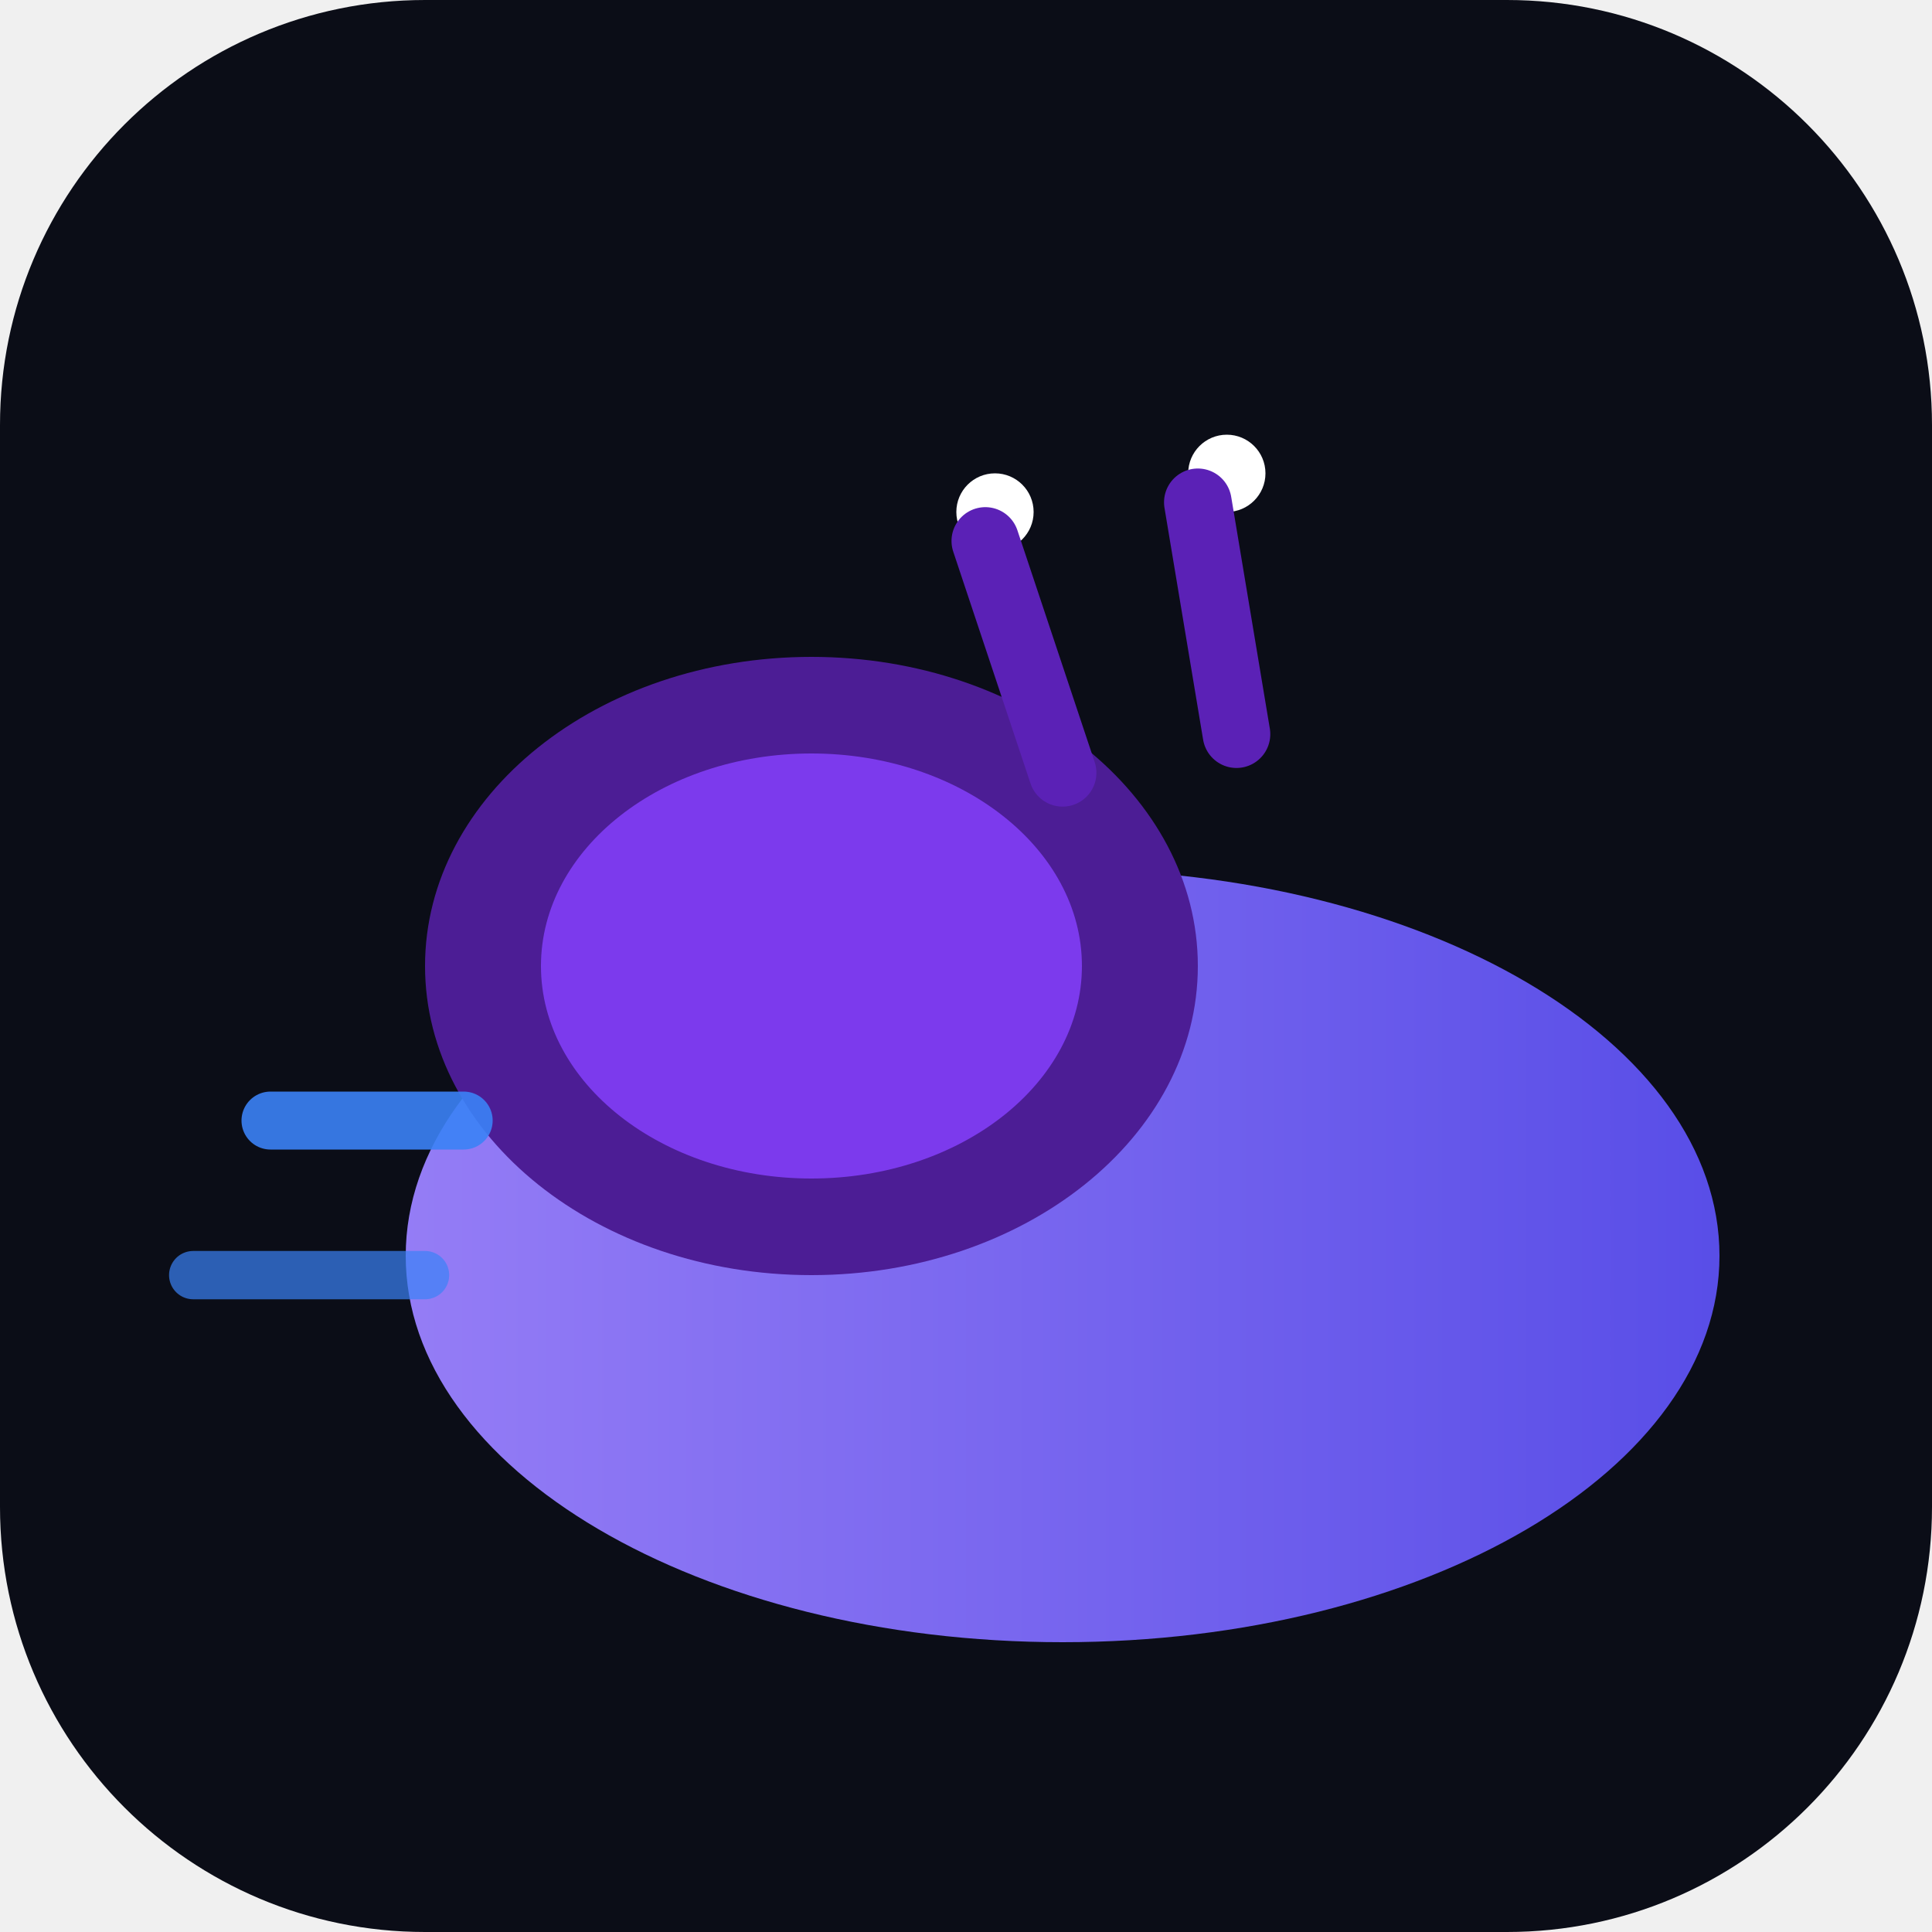
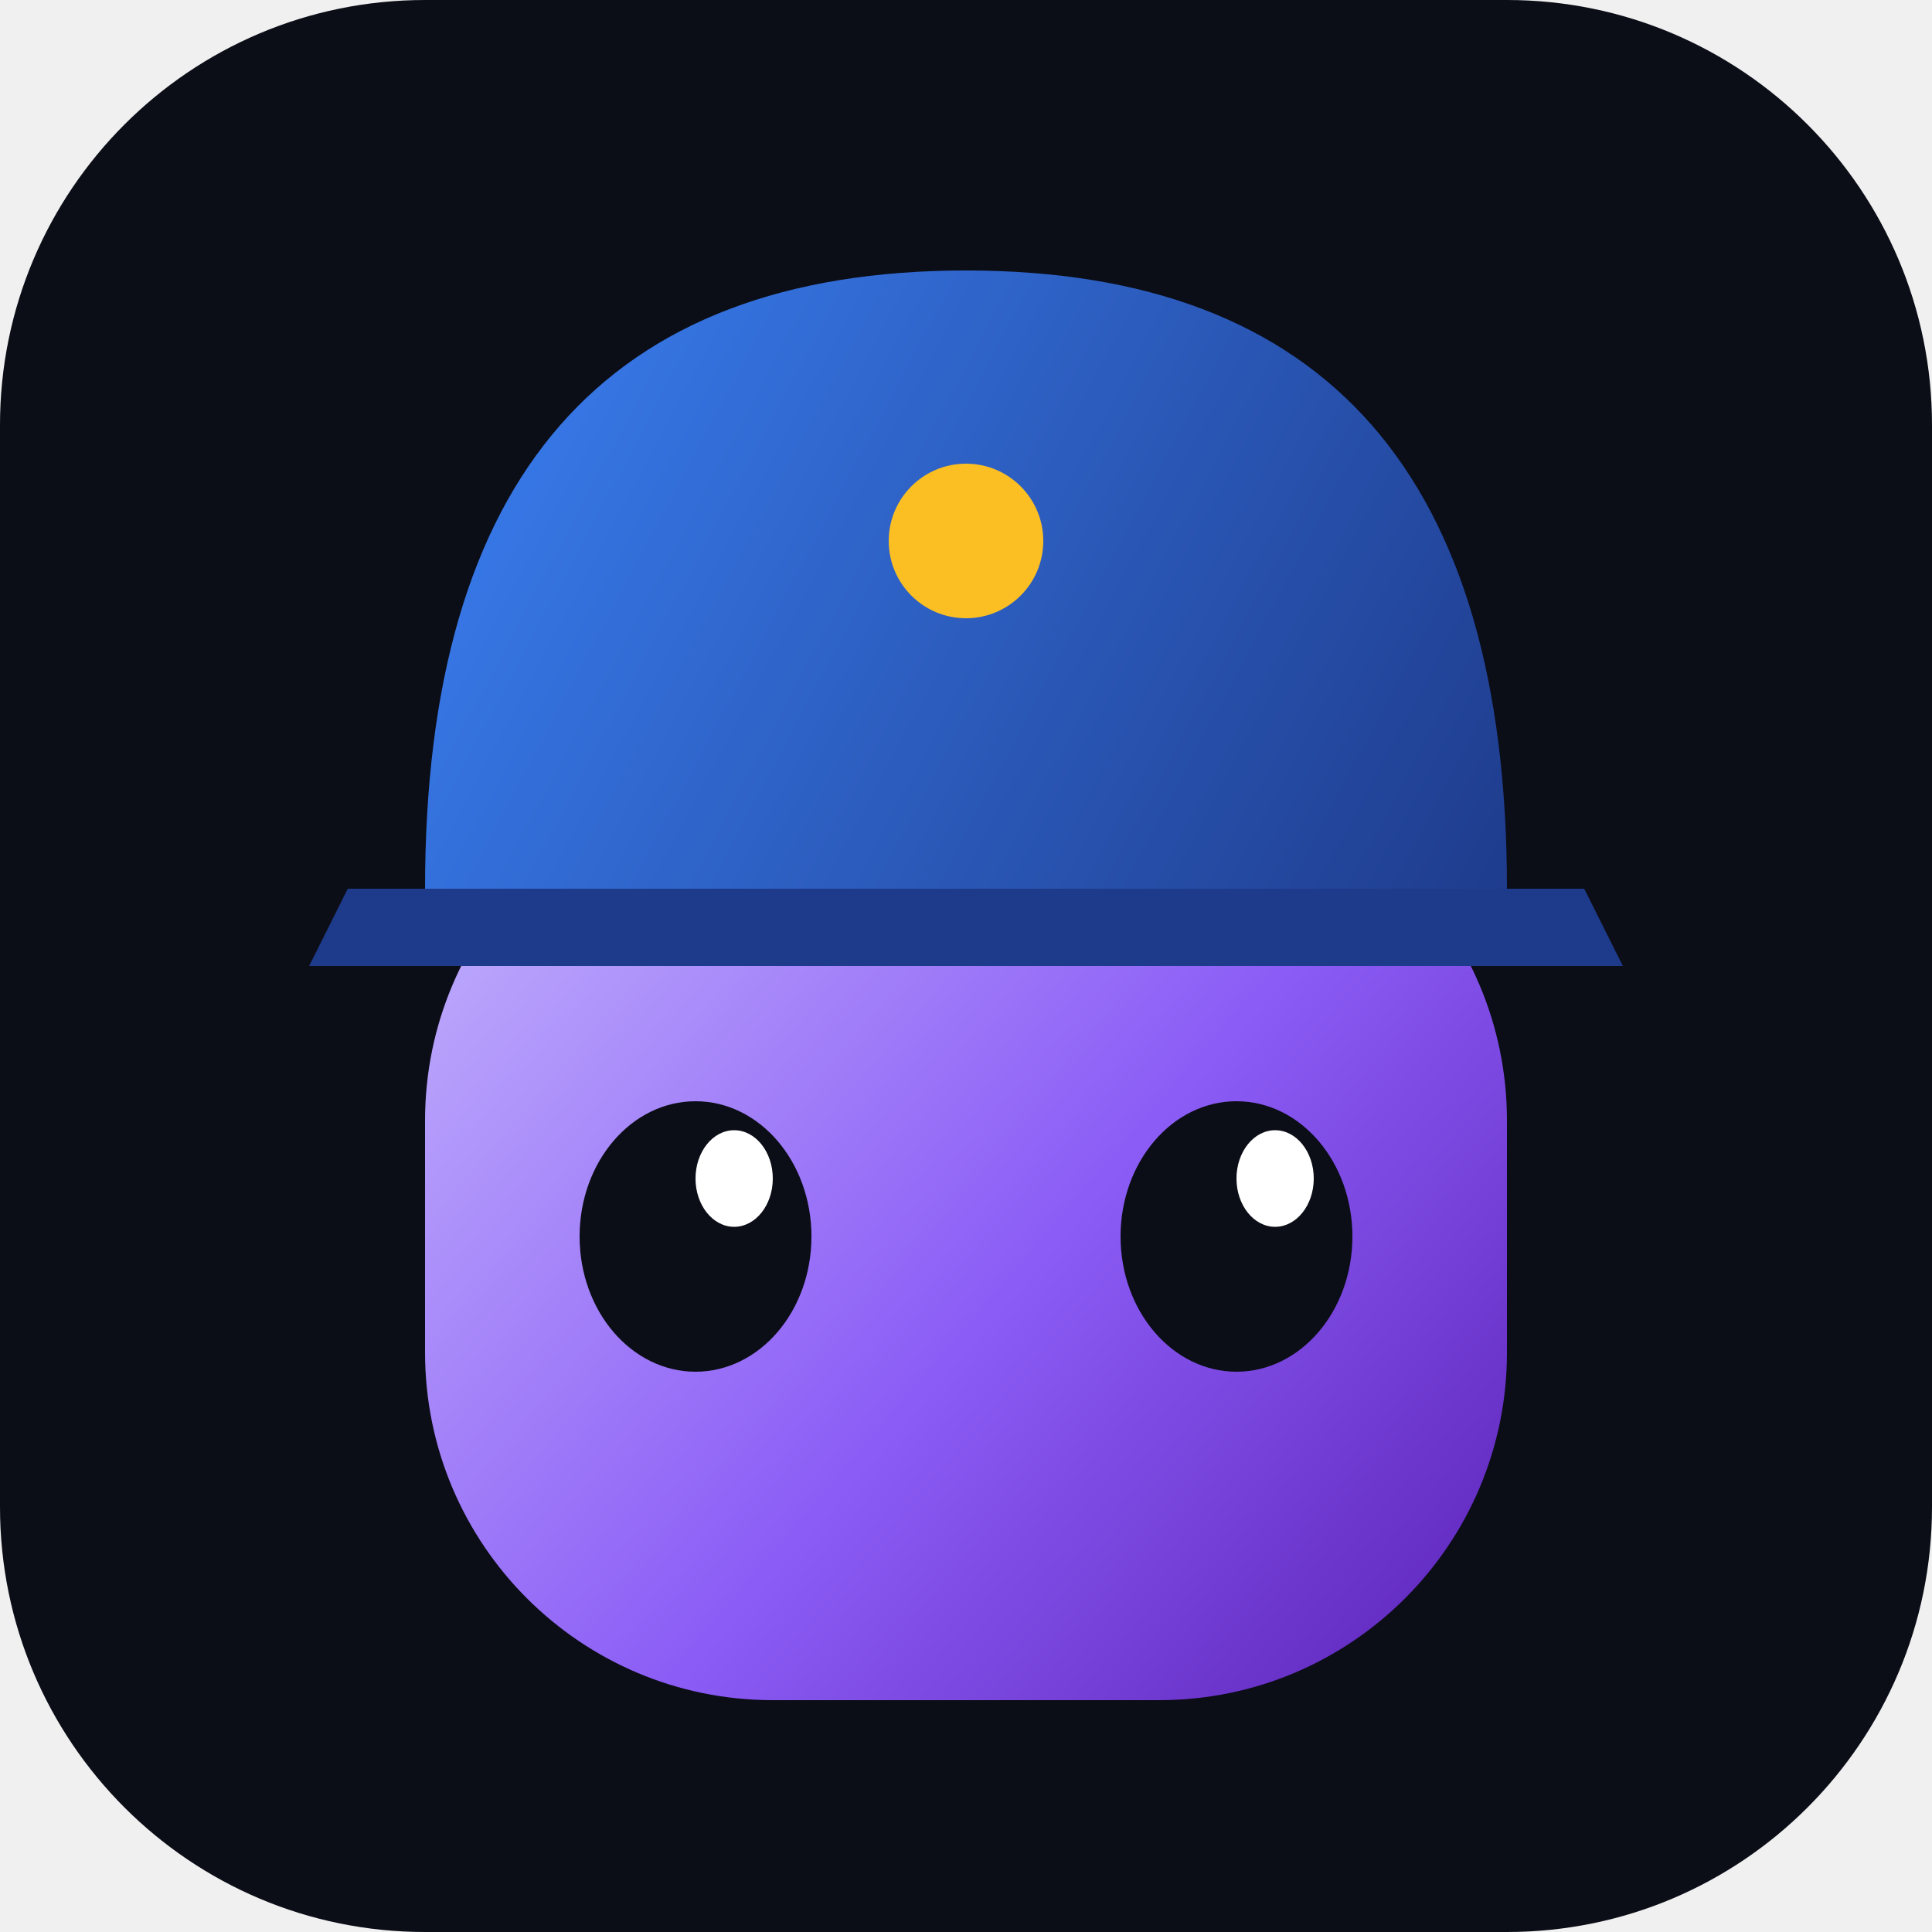
<svg xmlns="http://www.w3.org/2000/svg" width="64" height="64" viewBox="0 0 100 100">
  <defs>
-     <linearGradient id="favBody" x1="0" y1="50" x2="100" y2="50" gradientUnits="userSpaceOnUse">
-       <stop offset="0%" stop-color="#A78BFA" />
-       <stop offset="100%" stop-color="#4F46E5" />
+     <linearGradient id="favBody" x1="22" y1="40" x2="78" y2="88" gradientUnits="userSpaceOnUse">
+       <stop offset="0%" stop-color="#C4B5FD" />
+       <stop offset="55%" stop-color="#8B5CF6" />
+       <stop offset="100%" stop-color="#5B21B6" />
+     </linearGradient>
+     <linearGradient id="favCap" x1="20" y1="14" x2="80" y2="46" gradientUnits="userSpaceOnUse">
+       <stop offset="0%" stop-color="#3B82F6" />
+       <stop offset="100%" stop-color="#1E3A8A" />
    </linearGradient>
  </defs>
  <rect width="100" height="100" rx="22" fill="#0B0D17" />
-   <ellipse cx="55" cy="65" rx="34" ry="20" fill="url(#favBody)" />
-   <ellipse cx="42" cy="50" rx="20" ry="16" fill="#4C1D95" />
-   <ellipse cx="42" cy="50" rx="14" ry="11" fill="#7C3AED" />
-   <circle cx="50" cy="28" r="5" fill="#0B0D17" />
-   <circle cx="62" cy="26" r="5" fill="#0B0D17" />
-   <circle cx="51.5" cy="26.5" r="2" fill="white" />
-   <circle cx="63.5" cy="24.5" r="2" fill="white" />
-   <line x1="55" y1="40" x2="51" y2="28" stroke="#5B21B6" stroke-width="3.5" stroke-linecap="round" />
-   <line x1="64" y1="38" x2="62" y2="26" stroke="#5B21B6" stroke-width="3.5" stroke-linecap="round" />
-   <line x1="14" y1="58" x2="24" y2="58" stroke="#3B82F6" stroke-width="3" stroke-linecap="round" opacity="0.9" />
-   <line x1="10" y1="66" x2="22" y2="66" stroke="#3B82F6" stroke-width="2.5" stroke-linecap="round" opacity="0.7" />
+   <rect x="22" y="40" width="56" height="48" rx="18" fill="url(#favBody)" />
+   <path d="M 22 46 Q 22 14 50 14 Q 78 14 78 46 Z" fill="url(#favCap)" />
+   <path d="M 18 46 L 82 46 L 84 50 L 16 50 Z" fill="#1E3A8A" />
+   <circle cx="50" cy="28" r="4" fill="#FBBF24" />
+   <ellipse cx="36" cy="64" rx="6" ry="7" fill="#0B0D17" />
+   <ellipse cx="64" cy="64" rx="6" ry="7" fill="#0B0D17" />
+   <ellipse cx="38" cy="61" rx="2" ry="2.5" fill="#FFFFFF" />
+   <ellipse cx="66" cy="61" rx="2" ry="2.5" fill="#FFFFFF" />
</svg>
